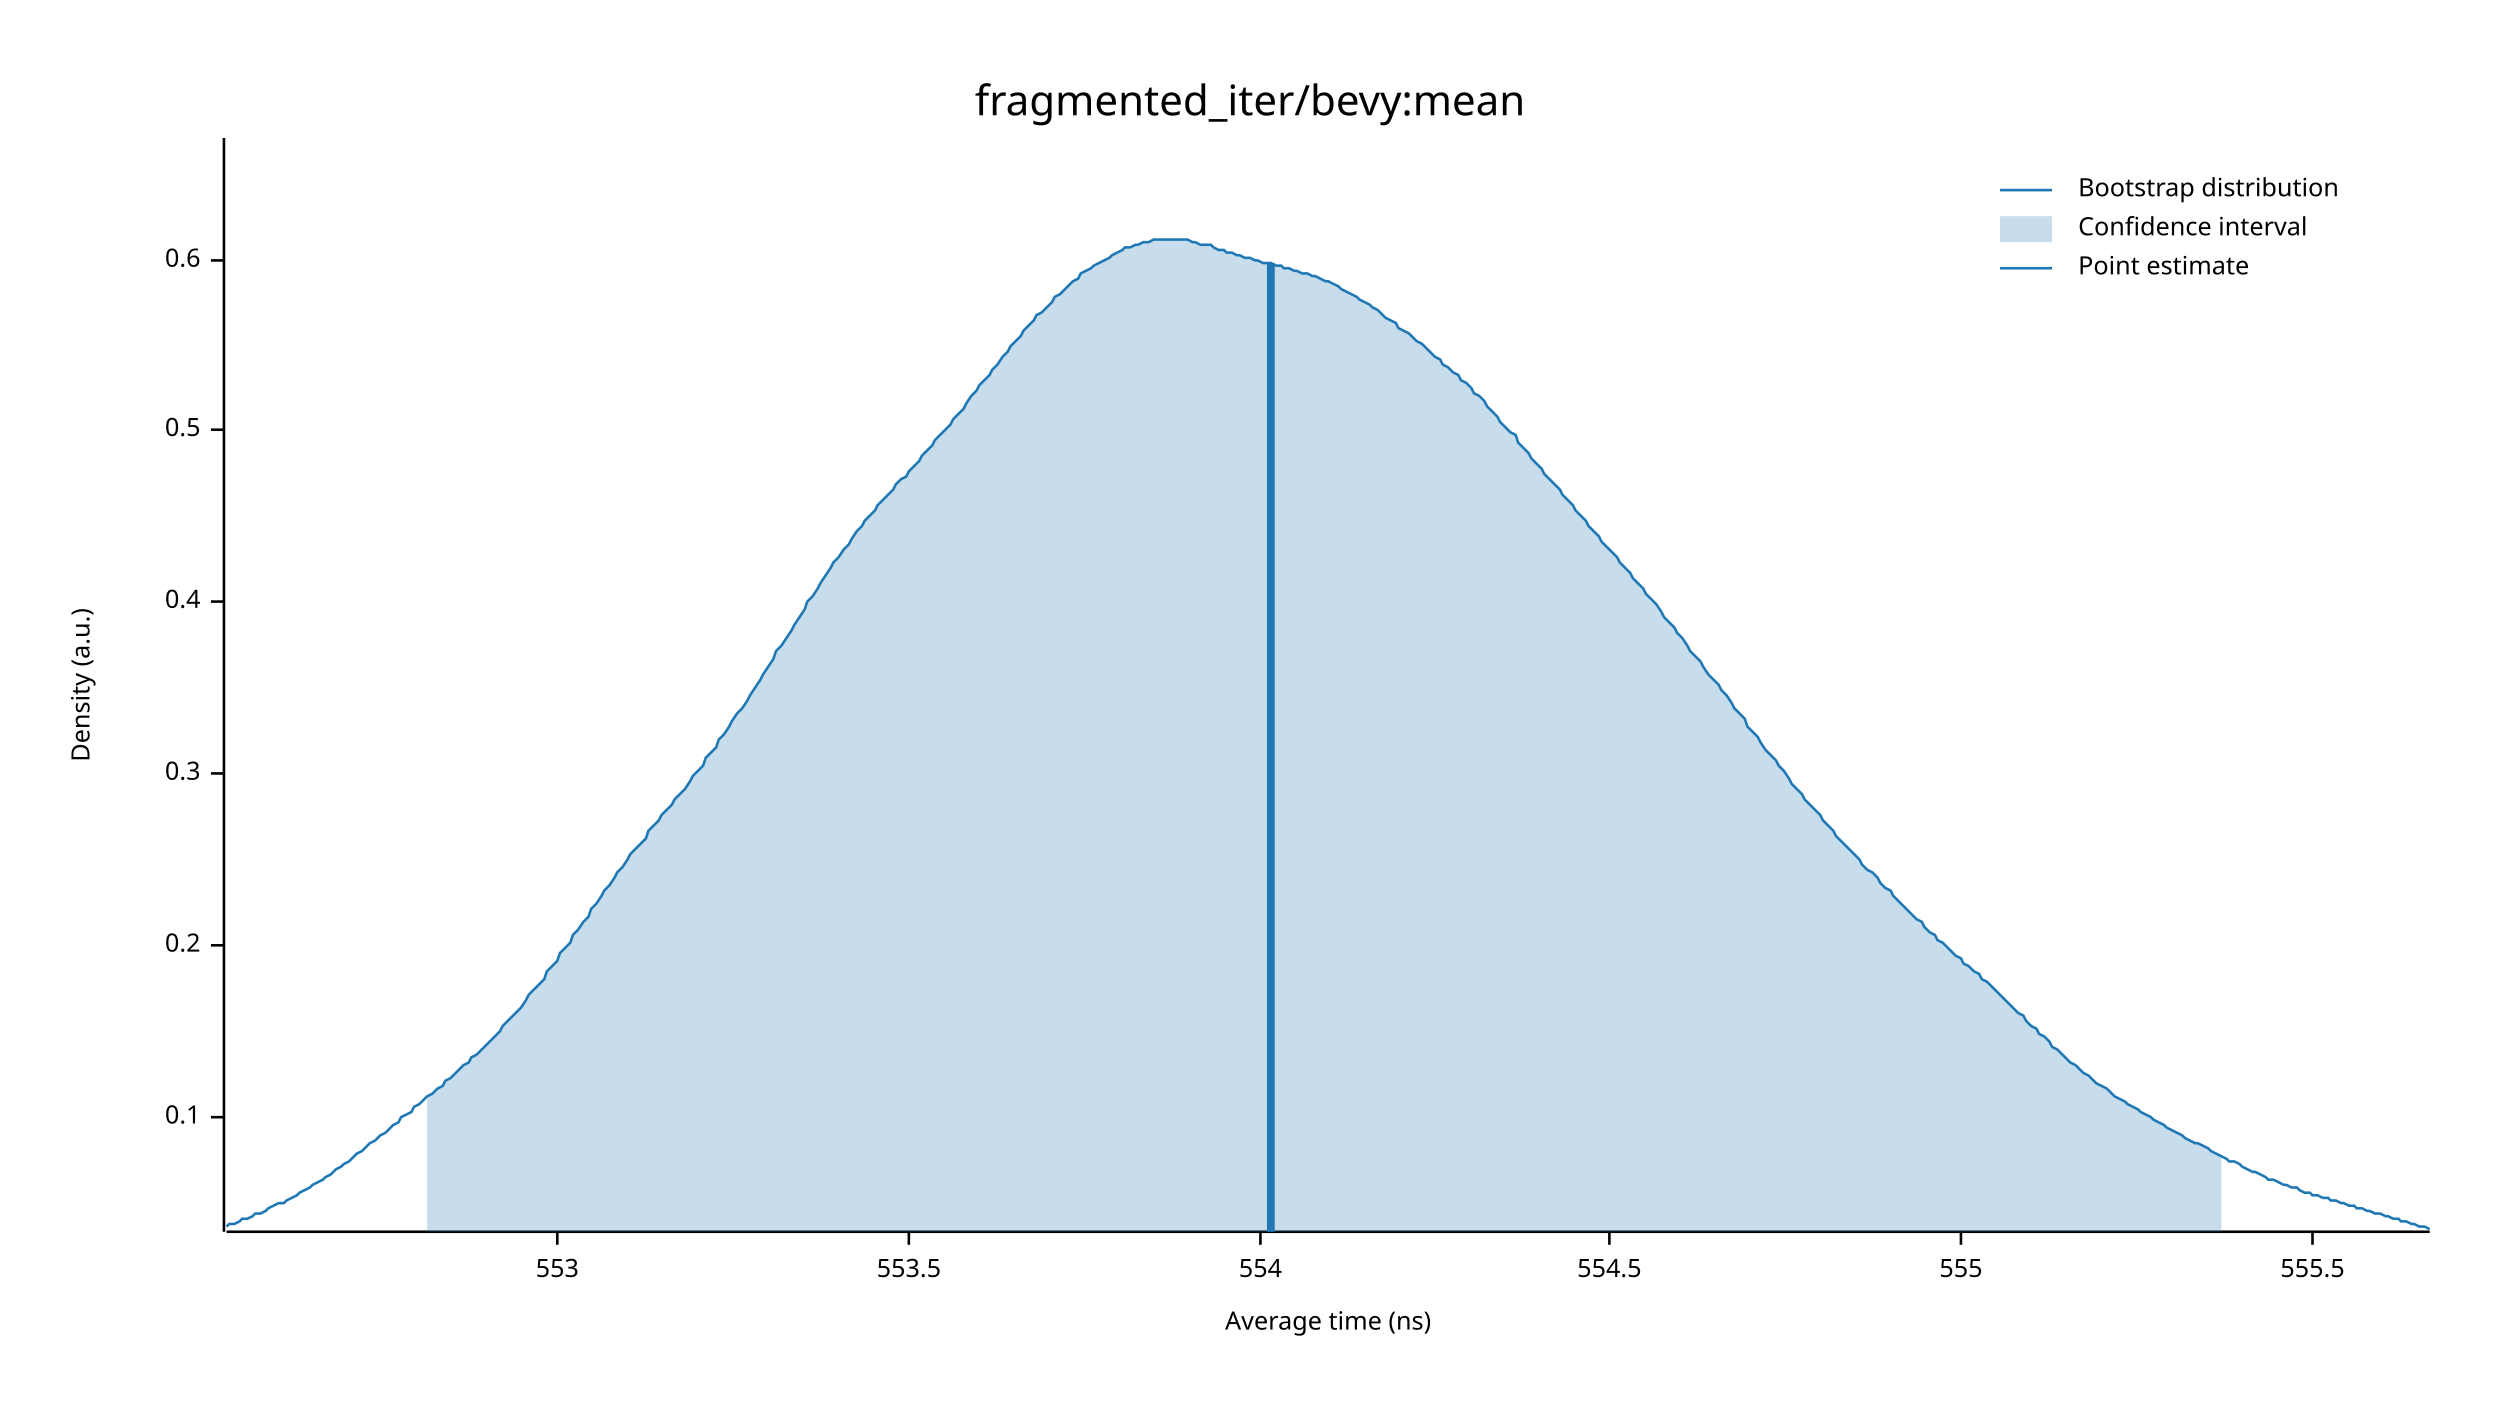
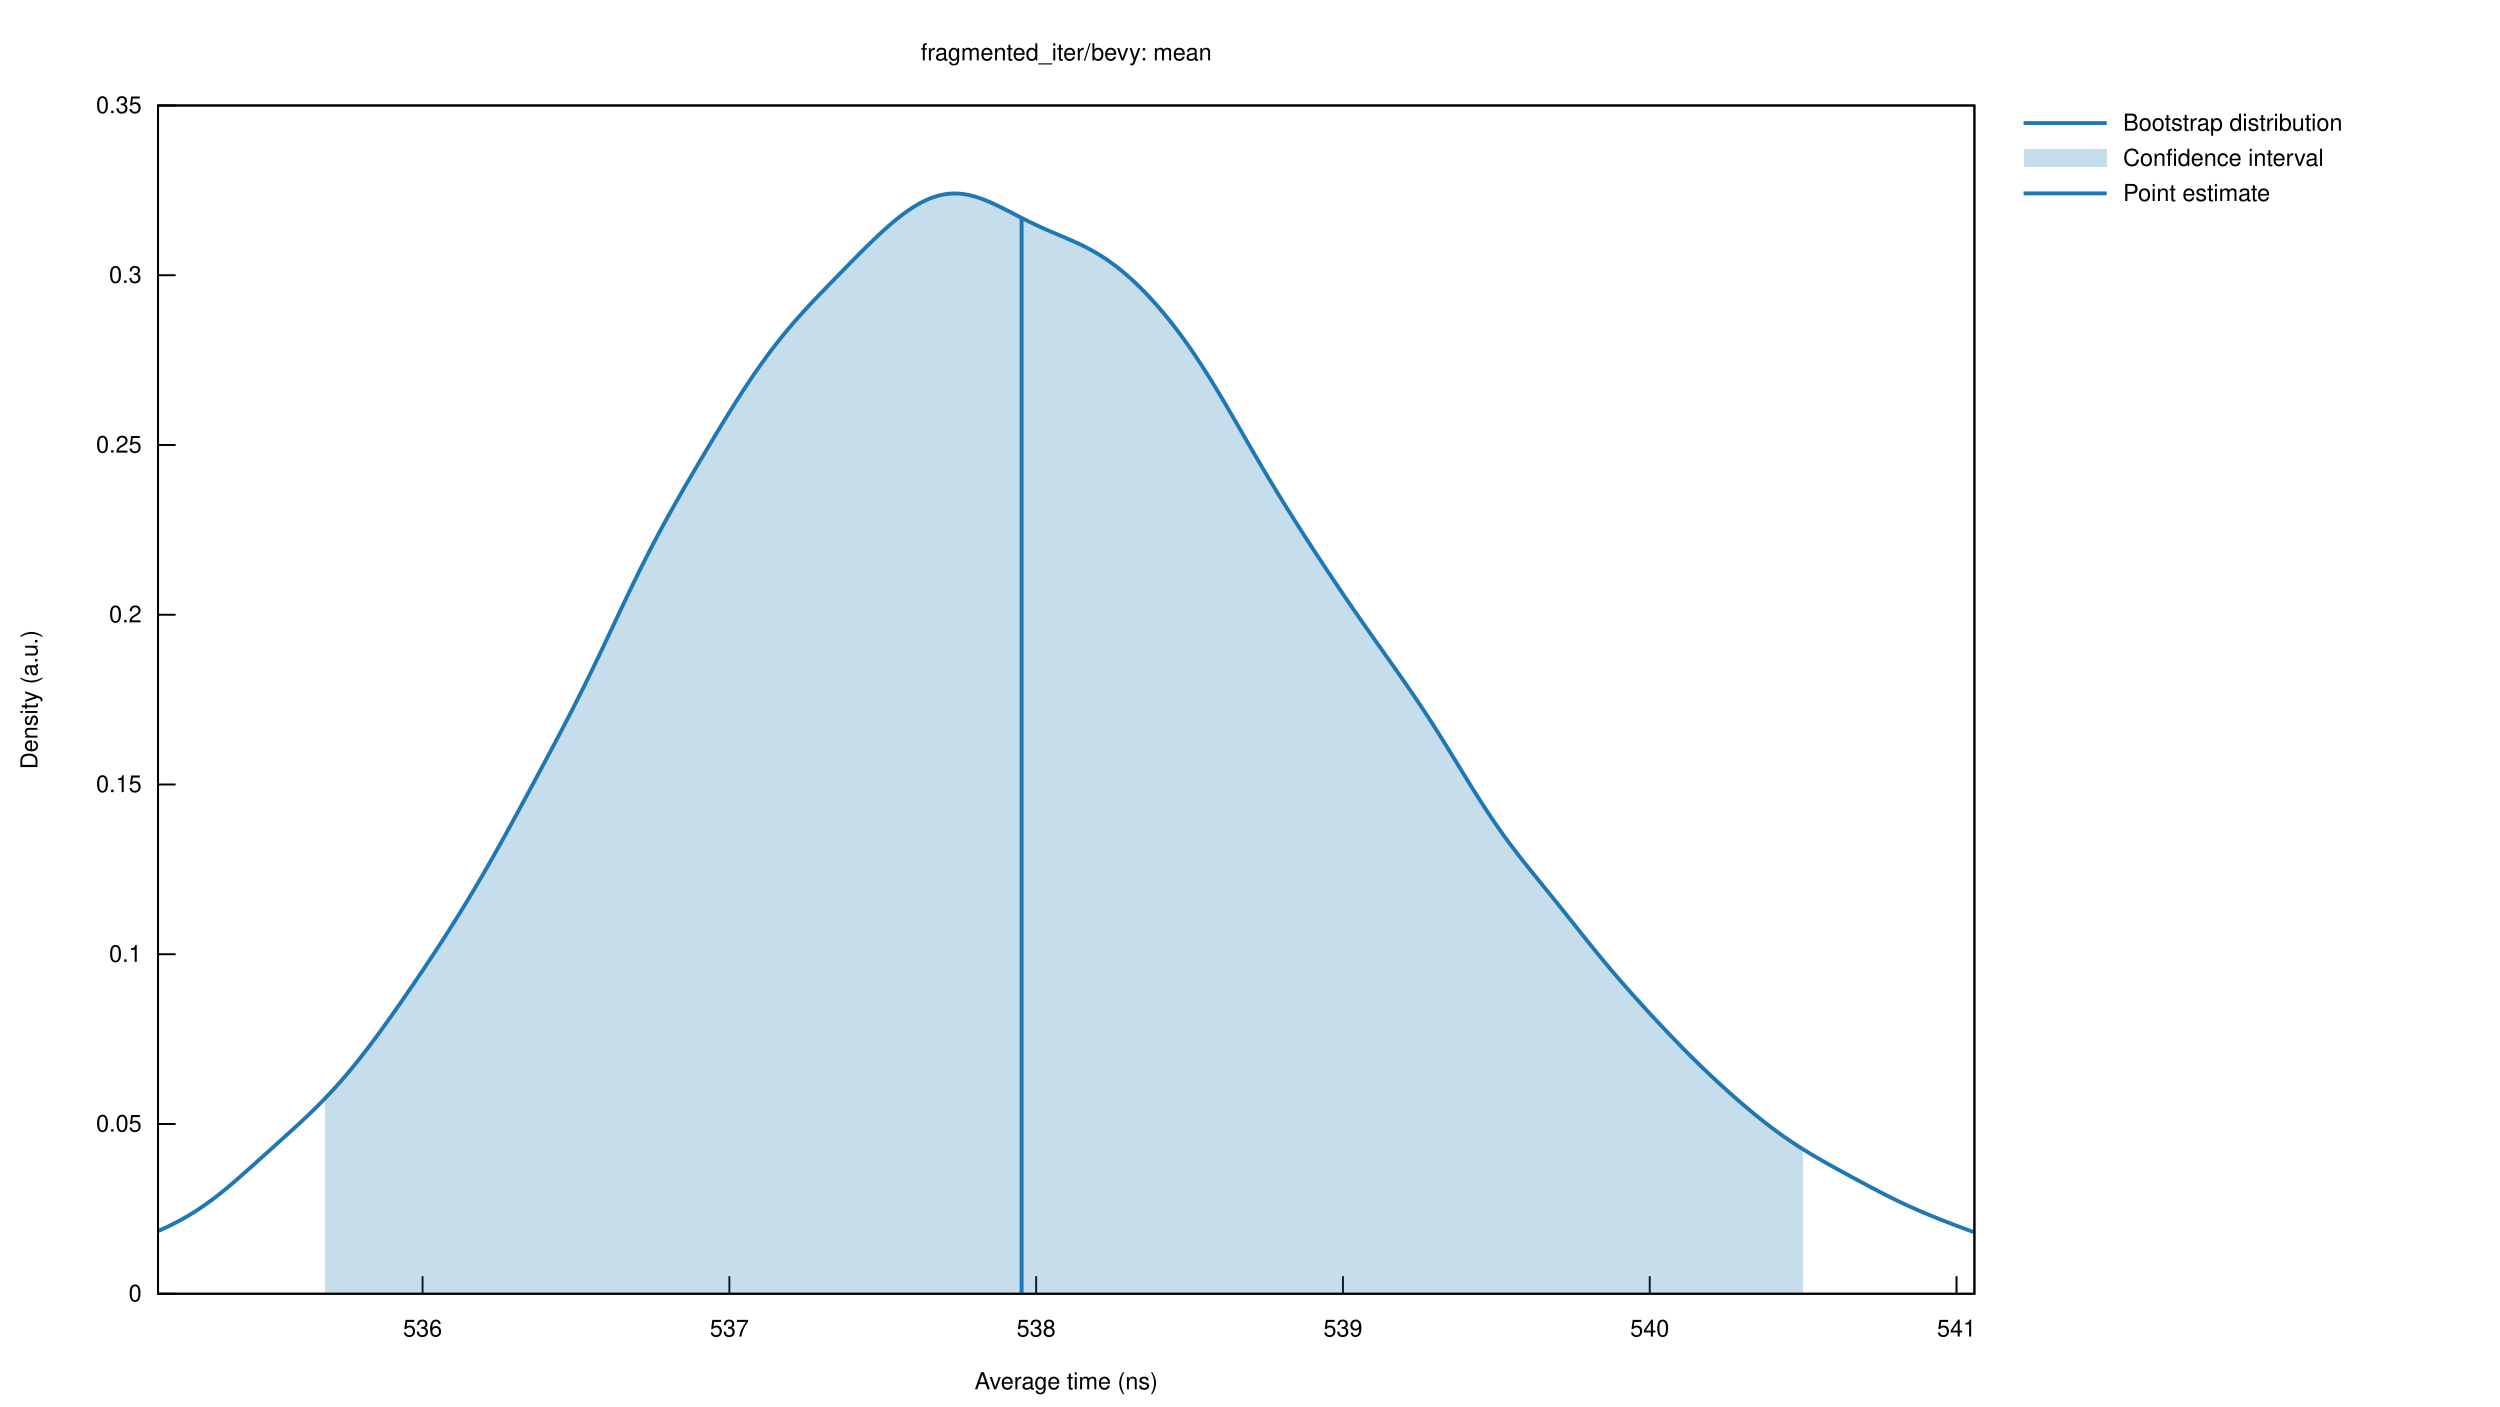
- <svg xmlns="http://www.w3.org/2000/svg" width="960" height="540" viewBox="0 0 960 540">
-   <text x="480" y="32" dy="0.76em" text-anchor="middle" font-family="sans-serif" font-size="16.129" opacity="1" fill="#000000">
- fragmented_iter/bevy:mean
- </text>
-   <text x="27" y="263" dy="0.76em" text-anchor="middle" font-family="sans-serif" font-size="9.677" opacity="1" fill="#000000" transform="rotate(270, 27, 263)">
- Density (a.u.)
- </text>
-   <text x="510" y="513" dy="-0.5ex" text-anchor="middle" font-family="sans-serif" font-size="9.677" opacity="1" fill="#000000">
- Average time (ns)
- </text>
-   <polyline fill="none" opacity="1" stroke="#000000" stroke-width="1" points="86,53 86,473 " />
-   <text x="77" y="429" dy="0.5ex" text-anchor="end" font-family="sans-serif" font-size="9.677" opacity="1" fill="#000000">
- 0.1
- </text>
-   <polyline fill="none" opacity="1" stroke="#000000" stroke-width="1" points="81,429 86,429 " />
-   <text x="77" y="363" dy="0.5ex" text-anchor="end" font-family="sans-serif" font-size="9.677" opacity="1" fill="#000000">
- 0.2
- </text>
-   <polyline fill="none" opacity="1" stroke="#000000" stroke-width="1" points="81,363 86,363 " />
-   <text x="77" y="297" dy="0.5ex" text-anchor="end" font-family="sans-serif" font-size="9.677" opacity="1" fill="#000000">
- 0.3
- </text>
-   <polyline fill="none" opacity="1" stroke="#000000" stroke-width="1" points="81,297 86,297 " />
-   <text x="77" y="231" dy="0.5ex" text-anchor="end" font-family="sans-serif" font-size="9.677" opacity="1" fill="#000000">
- 0.4
- </text>
-   <polyline fill="none" opacity="1" stroke="#000000" stroke-width="1" points="81,231 86,231 " />
-   <text x="77" y="165" dy="0.5ex" text-anchor="end" font-family="sans-serif" font-size="9.677" opacity="1" fill="#000000">
- 0.5
- </text>
-   <polyline fill="none" opacity="1" stroke="#000000" stroke-width="1" points="81,165 86,165 " />
-   <text x="77" y="100" dy="0.5ex" text-anchor="end" font-family="sans-serif" font-size="9.677" opacity="1" fill="#000000">
- 0.6
- </text>
-   <polyline fill="none" opacity="1" stroke="#000000" stroke-width="1" points="81,100 86,100 " />
-   <polyline fill="none" opacity="1" stroke="#000000" stroke-width="1" points="87,473 933,473 " />
-   <text x="214" y="483" dy="0.76em" text-anchor="middle" font-family="sans-serif" font-size="9.677" opacity="1" fill="#000000">
- 553
- </text>
-   <polyline fill="none" opacity="1" stroke="#000000" stroke-width="1" points="214,473 214,478 " />
-   <text x="349" y="483" dy="0.76em" text-anchor="middle" font-family="sans-serif" font-size="9.677" opacity="1" fill="#000000">
- 553.5
- </text>
-   <polyline fill="none" opacity="1" stroke="#000000" stroke-width="1" points="349,473 349,478 " />
-   <text x="484" y="483" dy="0.76em" text-anchor="middle" font-family="sans-serif" font-size="9.677" opacity="1" fill="#000000">
- 554
- </text>
-   <polyline fill="none" opacity="1" stroke="#000000" stroke-width="1" points="484,473 484,478 " />
-   <text x="618" y="483" dy="0.76em" text-anchor="middle" font-family="sans-serif" font-size="9.677" opacity="1" fill="#000000">
- 554.5
- </text>
-   <polyline fill="none" opacity="1" stroke="#000000" stroke-width="1" points="618,473 618,478 " />
-   <text x="753" y="483" dy="0.76em" text-anchor="middle" font-family="sans-serif" font-size="9.677" opacity="1" fill="#000000">
- 555
- </text>
-   <polyline fill="none" opacity="1" stroke="#000000" stroke-width="1" points="753,473 753,478 " />
-   <text x="888" y="483" dy="0.76em" text-anchor="middle" font-family="sans-serif" font-size="9.677" opacity="1" fill="#000000">
- 555.5
- </text>
-   <polyline fill="none" opacity="1" stroke="#000000" stroke-width="1" points="888,473 888,478 " />
-   <polyline fill="none" opacity="1" stroke="#1F78B4" stroke-width="1" points="87,471 88,470 90,470 92,469 93,468 95,468 97,467 98,466 100,466 102,465 103,464 105,463 107,462 109,462 110,461 112,460 114,459 115,458 117,457 119,456 120,455 122,454 124,453 125,452 127,451 129,449 131,448 132,447 134,446 136,444 137,443 139,442 141,440 142,439 144,438 146,436 148,435 149,434 151,432 153,431 154,429 156,428 158,427 159,425 161,424 163,422 164,421 166,420 168,418 170,417 171,415 173,414 175,412 176,411 178,409 180,408 181,406 183,405 185,403 187,401 188,400 190,398 192,396 193,394 195,392 197,390 198,389 200,387 202,384 203,382 205,380 207,378 209,376 210,373 212,371 214,369 215,366 217,364 219,362 220,359 222,357 224,354 226,352 227,349 229,347 231,344 232,342 234,340 236,337 237,335 239,333 241,330 242,328 244,326 246,324 248,322 249,319 251,317 253,315 254,313 256,311 258,309 259,307 261,305 263,303 265,300 266,298 268,296 270,294 271,291 273,289 275,287 276,284 278,282 280,279 281,277 283,274 285,272 287,269 288,267 290,264 292,261 293,259 295,256 297,253 298,250 300,248 302,245 304,242 305,240 307,237 309,234 310,231 312,229 314,226 315,224 317,221 319,218 320,216 322,214 324,211 326,209 327,207 329,204 331,202 332,200 334,198 336,196 337,194 339,192 341,190 343,188 344,186 346,184 348,183 349,181 351,179 353,177 354,175 356,173 358,171 359,169 361,167 363,165 365,163 366,161 368,159 370,157 371,155 373,152 375,150 376,148 378,146 380,144 381,142 383,140 385,137 387,135 388,133 390,131 392,129 393,127 395,125 397,123 398,121 400,120 402,118 404,116 405,114 407,113 409,111 410,110 412,108 414,107 415,105 417,104 419,103 420,102 422,101 424,100 426,99 427,98 429,97 431,96 432,95 434,95 436,94 437,94 439,93 441,93 443,92 444,92 446,92 448,92 449,92 451,92 453,92 454,92 456,92 458,93 459,93 461,94 463,94 465,94 466,95 468,96 470,96 471,97 473,97 475,98 476,98 478,99 480,99 482,100 483,100 485,101 487,101 488,101 490,102 492,102 493,103 495,103 497,104 498,104 500,105 502,105 504,106 505,106 507,107 509,108 510,108 512,109 514,110 515,111 517,112 519,113 521,114 522,115 524,116 526,117 527,118 529,119 531,121 532,122 534,123 536,124 537,126 539,127 541,128 543,130 544,131 546,132 548,134 549,135 551,137 553,138 554,140 556,141 558,143 560,144 561,146 563,147 565,149 566,151 568,152 570,154 571,156 573,158 575,160 576,162 578,164 580,166 582,167 583,170 585,172 587,174 588,176 590,178 592,180 593,182 595,184 597,186 599,188 600,190 602,192 604,194 605,196 607,198 609,200 610,202 612,204 614,206 615,208 617,210 619,212 621,214 622,216 624,218 626,220 627,222 629,224 631,226 632,228 634,230 636,232 638,235 639,237 641,239 643,241 644,243 646,245 648,248 649,250 651,252 653,254 654,256 656,259 658,261 660,263 661,265 663,267 665,270 666,272 668,274 670,276 671,279 673,281 675,283 676,285 678,288 680,290 682,292 683,294 685,296 687,299 688,301 690,303 692,305 693,307 695,309 697,311 699,313 700,315 702,317 704,319 705,321 707,323 709,325 710,326 712,328 714,330 715,332 717,334 719,335 721,337 722,339 724,341 726,342 727,344 729,346 731,348 732,349 734,351 736,353 738,354 739,356 741,358 743,359 744,361 746,362 748,364 749,365 751,367 753,368 754,370 756,371 758,373 760,374 761,376 763,377 765,379 766,380 768,382 770,384 771,385 773,387 775,389 777,390 778,392 780,394 782,395 783,397 785,398 787,400 788,402 790,403 792,405 793,406 795,408 797,409 799,411 800,412 802,413 804,415 805,416 807,417 809,418 810,419 812,421 814,422 816,423 817,424 819,425 821,426 822,427 824,428 826,429 827,430 829,431 831,432 832,433 834,434 836,435 838,436 839,437 841,438 843,439 844,439 846,440 848,441 849,442 851,443 853,444 855,445 856,446 858,446 860,447 861,448 863,449 865,450 866,450 868,451 870,452 871,453 873,453 875,454 877,455 878,455 880,456 882,456 883,457 885,458 887,458 888,459 890,459 892,460 894,460 895,461 897,461 899,462 900,462 902,463 904,463 905,464 907,464 909,465 910,465 912,466 914,466 916,467 917,467 919,468 921,468 922,469 924,469 926,470 927,470 929,471 931,471 933,472 " />
-   <polygon opacity="0.25" fill="#1F78B4" points="164,421 166,420 168,418 170,417 171,415 173,414 175,412 176,411 178,409 180,408 181,406 183,405 185,403 187,401 188,400 190,398 192,396 193,394 195,392 197,390 198,389 200,387 202,384 203,382 205,380 207,378 209,376 210,373 212,371 214,369 215,366 217,364 219,362 220,359 222,357 224,354 226,352 227,349 229,347 231,344 232,342 234,340 236,337 237,335 239,333 241,330 242,328 244,326 246,324 248,322 249,319 251,317 253,315 254,313 256,311 258,309 259,307 261,305 263,303 265,300 266,298 268,296 270,294 271,291 273,289 275,287 276,284 278,282 280,279 281,277 283,274 285,272 287,269 288,267 290,264 292,261 293,259 295,256 297,253 298,250 300,248 302,245 304,242 305,240 307,237 309,234 310,231 312,229 314,226 315,224 317,221 319,218 320,216 322,214 324,211 326,209 327,207 329,204 331,202 332,200 334,198 336,196 337,194 339,192 341,190 343,188 344,186 346,184 348,183 349,181 351,179 353,177 354,175 356,173 358,171 359,169 361,167 363,165 365,163 366,161 368,159 370,157 371,155 373,152 375,150 376,148 378,146 380,144 381,142 383,140 385,137 387,135 388,133 390,131 392,129 393,127 395,125 397,123 398,121 400,120 402,118 404,116 405,114 407,113 409,111 410,110 412,108 414,107 415,105 417,104 419,103 420,102 422,101 424,100 426,99 427,98 429,97 431,96 432,95 434,95 436,94 437,94 439,93 441,93 443,92 444,92 446,92 448,92 449,92 451,92 453,92 454,92 456,92 458,93 459,93 461,94 463,94 465,94 466,95 468,96 470,96 471,97 473,97 475,98 476,98 478,99 480,99 482,100 483,100 485,101 487,101 488,101 490,102 492,102 493,103 495,103 497,104 498,104 500,105 502,105 504,106 505,106 507,107 509,108 510,108 512,109 514,110 515,111 517,112 519,113 521,114 522,115 524,116 526,117 527,118 529,119 531,121 532,122 534,123 536,124 537,126 539,127 541,128 543,130 544,131 546,132 548,134 549,135 551,137 553,138 554,140 556,141 558,143 560,144 561,146 563,147 565,149 566,151 568,152 570,154 571,156 573,158 575,160 576,162 578,164 580,166 582,167 583,170 585,172 587,174 588,176 590,178 592,180 593,182 595,184 597,186 599,188 600,190 602,192 604,194 605,196 607,198 609,200 610,202 612,204 614,206 615,208 617,210 619,212 621,214 622,216 624,218 626,220 627,222 629,224 631,226 632,228 634,230 636,232 638,235 639,237 641,239 643,241 644,243 646,245 648,248 649,250 651,252 653,254 654,256 656,259 658,261 660,263 661,265 663,267 665,270 666,272 668,274 670,276 671,279 673,281 675,283 676,285 678,288 680,290 682,292 683,294 685,296 687,299 688,301 690,303 692,305 693,307 695,309 697,311 699,313 700,315 702,317 704,319 705,321 707,323 709,325 710,326 712,328 714,330 715,332 717,334 719,335 721,337 722,339 724,341 726,342 727,344 729,346 731,348 732,349 734,351 736,353 738,354 739,356 741,358 743,359 744,361 746,362 748,364 749,365 751,367 753,368 754,370 756,371 758,373 760,374 761,376 763,377 765,379 766,380 768,382 770,384 771,385 773,387 775,389 777,390 778,392 780,394 782,395 783,397 785,398 787,400 788,402 790,403 792,405 793,406 795,408 797,409 799,411 800,412 802,413 804,415 805,416 807,417 809,418 810,419 812,421 814,422 816,423 817,424 819,425 821,426 822,427 824,428 826,429 827,430 829,431 831,432 832,433 834,434 836,435 838,436 839,437 841,438 843,439 844,439 846,440 848,441 849,442 851,443 853,444 853,473 164,473 " />
-   <polyline fill="none" opacity="1" stroke="#1F78B4" stroke-width="3" points="488,473 488,101 " />
-   <text x="798" y="68" dy="0.76em" text-anchor="start" font-family="sans-serif" font-size="9.677" opacity="1" fill="#000000">
- Bootstrap distribution
- </text>
-   <text x="798" y="83" dy="0.76em" text-anchor="start" font-family="sans-serif" font-size="9.677" opacity="1" fill="#000000">
- Confidence interval
- </text>
-   <text x="798" y="98" dy="0.76em" text-anchor="start" font-family="sans-serif" font-size="9.677" opacity="1" fill="#000000">
- Point estimate
- </text>
-   <polyline fill="none" opacity="1" stroke="#1F78B4" stroke-width="1" points="768,73 788,73 " />
-   <rect x="768" y="83" width="20" height="10" opacity="0.25" fill="#1F78B4" stroke="none" />
-   <polyline fill="none" opacity="1" stroke="#1F78B4" stroke-width="1" points="768,103 788,103 " />
+ <svg xmlns="http://www.w3.org/2000/svg" xmlns:xlink="http://www.w3.org/1999/xlink" viewBox="0 0 1280 720">
+   <g id="gnuplot_canvas">
+     <rect x="0" y="0" width="1280" height="720" fill="none" />
+     <defs>
+       <circle id="gpDot" r="0.5" stroke-width="0.5" stroke="currentColor" />
+       <path id="gpPt0" stroke-width="0.222" stroke="currentColor" d="M-1,0 h2 M0,-1 v2" />
+       <path id="gpPt1" stroke-width="0.222" stroke="currentColor" d="M-1,-1 L1,1 M1,-1 L-1,1" />
+       <path id="gpPt2" stroke-width="0.222" stroke="currentColor" d="M-1,0 L1,0 M0,-1 L0,1 M-1,-1 L1,1 M-1,1 L1,-1" />
+       <rect id="gpPt3" stroke-width="0.222" stroke="currentColor" x="-1" y="-1" width="2" height="2" />
+       <rect id="gpPt4" stroke-width="0.222" stroke="currentColor" fill="currentColor" x="-1" y="-1" width="2" height="2" />
+       <circle id="gpPt5" stroke-width="0.222" stroke="currentColor" cx="0" cy="0" r="1" />
+       <use xlink:href="#gpPt5" id="gpPt6" fill="currentColor" stroke="none" />
+       <path id="gpPt7" stroke-width="0.222" stroke="currentColor" d="M0,-1.33 L-1.33,0.67 L1.33,0.67 z" />
+       <use xlink:href="#gpPt7" id="gpPt8" fill="currentColor" stroke="none" />
+       <use xlink:href="#gpPt7" id="gpPt9" stroke="currentColor" transform="rotate(180)" />
+       <use xlink:href="#gpPt9" id="gpPt10" fill="currentColor" stroke="none" />
+       <use xlink:href="#gpPt3" id="gpPt11" stroke="currentColor" transform="rotate(45)" />
+       <use xlink:href="#gpPt11" id="gpPt12" fill="currentColor" stroke="none" />
+       <path id="gpPt13" stroke-width="0.222" stroke="currentColor" d="M0,1.330 L1.265,0.411 L0.782,-1.067 L-0.782,-1.076 L-1.265,0.411 z" />
+       <use xlink:href="#gpPt13" id="gpPt14" fill="currentColor" stroke="none" />
+       <filter id="textbox" filterUnits="objectBoundingBox" x="0" y="0" height="1" width="1">
+         <feFlood flood-color="white" flood-opacity="1" result="bgnd" />
+         <feComposite in="SourceGraphic" in2="bgnd" operator="atop" />
+       </filter>
+       <filter id="greybox" filterUnits="objectBoundingBox" x="0" y="0" height="1" width="1">
+         <feFlood flood-color="lightgrey" flood-opacity="1" result="grey" />
+         <feComposite in="SourceGraphic" in2="grey" operator="atop" />
+       </filter>
+     </defs>
+     <g fill="none" color="white" stroke="currentColor" stroke-width="1.00" stroke-linecap="butt" stroke-linejoin="miter">
+ </g>
+     <g fill="none" color="black" stroke="currentColor" stroke-width="1.00" stroke-linecap="butt" stroke-linejoin="miter">
+       <path stroke="black" d="M80.92,662.40 L89.92,662.40  " />
+       <g transform="translate(72.53,666.30)" stroke="none" fill="black" font-family="Helvetica" font-size="12.00" text-anchor="end">
+         <text>
+           <tspan font-family="Helvetica"> 0</tspan>
+         </text>
+       </g>
+     </g>
+     <g fill="none" color="black" stroke="currentColor" stroke-width="1.00" stroke-linecap="butt" stroke-linejoin="miter">
+       <path stroke="black" d="M80.92,575.49 L89.92,575.49  " />
+       <g transform="translate(72.53,579.39)" stroke="none" fill="black" font-family="Helvetica" font-size="12.00" text-anchor="end">
+         <text>
+           <tspan font-family="Helvetica"> 0.05</tspan>
+         </text>
+       </g>
+     </g>
+     <g fill="none" color="black" stroke="currentColor" stroke-width="1.00" stroke-linecap="butt" stroke-linejoin="miter">
+       <path stroke="black" d="M80.92,488.57 L89.92,488.57  " />
+       <g transform="translate(72.53,492.47)" stroke="none" fill="black" font-family="Helvetica" font-size="12.00" text-anchor="end">
+         <text>
+           <tspan font-family="Helvetica"> 0.1</tspan>
+         </text>
+       </g>
+     </g>
+     <g fill="none" color="black" stroke="currentColor" stroke-width="1.00" stroke-linecap="butt" stroke-linejoin="miter">
+       <path stroke="black" d="M80.92,401.66 L89.92,401.66  " />
+       <g transform="translate(72.53,405.56)" stroke="none" fill="black" font-family="Helvetica" font-size="12.00" text-anchor="end">
+         <text>
+           <tspan font-family="Helvetica"> 0.15</tspan>
+         </text>
+       </g>
+     </g>
+     <g fill="none" color="black" stroke="currentColor" stroke-width="1.00" stroke-linecap="butt" stroke-linejoin="miter">
+       <path stroke="black" d="M80.92,314.75 L89.92,314.75  " />
+       <g transform="translate(72.53,318.65)" stroke="none" fill="black" font-family="Helvetica" font-size="12.00" text-anchor="end">
+         <text>
+           <tspan font-family="Helvetica"> 0.2</tspan>
+         </text>
+       </g>
+     </g>
+     <g fill="none" color="black" stroke="currentColor" stroke-width="1.00" stroke-linecap="butt" stroke-linejoin="miter">
+       <path stroke="black" d="M80.92,227.84 L89.92,227.84  " />
+       <g transform="translate(72.53,231.74)" stroke="none" fill="black" font-family="Helvetica" font-size="12.00" text-anchor="end">
+         <text>
+           <tspan font-family="Helvetica"> 0.25</tspan>
+         </text>
+       </g>
+     </g>
+     <g fill="none" color="black" stroke="currentColor" stroke-width="1.00" stroke-linecap="butt" stroke-linejoin="miter">
+       <path stroke="black" d="M80.92,140.92 L89.92,140.92  " />
+       <g transform="translate(72.53,144.82)" stroke="none" fill="black" font-family="Helvetica" font-size="12.00" text-anchor="end">
+         <text>
+           <tspan font-family="Helvetica"> 0.3</tspan>
+         </text>
+       </g>
+     </g>
+     <g fill="none" color="black" stroke="currentColor" stroke-width="1.00" stroke-linecap="butt" stroke-linejoin="miter">
+       <path stroke="black" d="M80.92,54.01 L89.92,54.01  " />
+       <g transform="translate(72.53,57.91)" stroke="none" fill="black" font-family="Helvetica" font-size="12.00" text-anchor="end">
+         <text>
+           <tspan font-family="Helvetica"> 0.35</tspan>
+         </text>
+       </g>
+     </g>
+     <g fill="none" color="black" stroke="currentColor" stroke-width="1.00" stroke-linecap="butt" stroke-linejoin="miter">
+       <path stroke="black" d="M216.36,662.40 L216.36,653.40  " />
+       <g transform="translate(216.36,684.30)" stroke="none" fill="black" font-family="Helvetica" font-size="12.00" text-anchor="middle">
+         <text>
+           <tspan font-family="Helvetica"> 536</tspan>
+         </text>
+       </g>
+     </g>
+     <g fill="none" color="black" stroke="currentColor" stroke-width="1.00" stroke-linecap="butt" stroke-linejoin="miter">
+       <path stroke="black" d="M373.44,662.40 L373.44,653.40  " />
+       <g transform="translate(373.44,684.30)" stroke="none" fill="black" font-family="Helvetica" font-size="12.00" text-anchor="middle">
+         <text>
+           <tspan font-family="Helvetica"> 537</tspan>
+         </text>
+       </g>
+     </g>
+     <g fill="none" color="black" stroke="currentColor" stroke-width="1.00" stroke-linecap="butt" stroke-linejoin="miter">
+       <path stroke="black" d="M530.51,662.40 L530.51,653.40  " />
+       <g transform="translate(530.51,684.30)" stroke="none" fill="black" font-family="Helvetica" font-size="12.00" text-anchor="middle">
+         <text>
+           <tspan font-family="Helvetica"> 538</tspan>
+         </text>
+       </g>
+     </g>
+     <g fill="none" color="black" stroke="currentColor" stroke-width="1.00" stroke-linecap="butt" stroke-linejoin="miter">
+       <path stroke="black" d="M687.59,662.40 L687.59,653.40  " />
+       <g transform="translate(687.59,684.30)" stroke="none" fill="black" font-family="Helvetica" font-size="12.00" text-anchor="middle">
+         <text>
+           <tspan font-family="Helvetica"> 539</tspan>
+         </text>
+       </g>
+     </g>
+     <g fill="none" color="black" stroke="currentColor" stroke-width="1.00" stroke-linecap="butt" stroke-linejoin="miter">
+       <path stroke="black" d="M844.66,662.40 L844.66,653.40  " />
+       <g transform="translate(844.66,684.30)" stroke="none" fill="black" font-family="Helvetica" font-size="12.00" text-anchor="middle">
+         <text>
+           <tspan font-family="Helvetica"> 540</tspan>
+         </text>
+       </g>
+     </g>
+     <g fill="none" color="black" stroke="currentColor" stroke-width="1.00" stroke-linecap="butt" stroke-linejoin="miter">
+       <path stroke="black" d="M1001.74,662.40 L1001.74,653.40  " />
+       <g transform="translate(1001.74,684.30)" stroke="none" fill="black" font-family="Helvetica" font-size="12.00" text-anchor="middle">
+         <text>
+           <tspan font-family="Helvetica"> 541</tspan>
+         </text>
+       </g>
+     </g>
+     <g fill="none" color="black" stroke="currentColor" stroke-width="1.00" stroke-linecap="butt" stroke-linejoin="miter">
+ </g>
+     <g fill="none" color="black" stroke="currentColor" stroke-width="1.00" stroke-linecap="butt" stroke-linejoin="miter">
+       <path stroke="black" d="M80.92,54.01 L80.92,662.40 L1010.90,662.40 L1010.90,54.01 L80.92,54.01 Z  " />
+     </g>
+     <g fill="none" color="black" stroke="currentColor" stroke-width="1.00" stroke-linecap="butt" stroke-linejoin="miter">
+       <g transform="translate(19.18,358.21) rotate(270)" stroke="none" fill="black" font-family="Helvetica" font-size="12.00" text-anchor="middle">
+         <text>
+           <tspan font-family="Helvetica">Density (a.u.)</tspan>
+         </text>
+       </g>
+     </g>
+     <g fill="none" color="black" stroke="currentColor" stroke-width="1.00" stroke-linecap="butt" stroke-linejoin="miter">
+       <g transform="translate(545.91,711.30)" stroke="none" fill="black" font-family="Helvetica" font-size="12.00" text-anchor="middle">
+         <text>
+           <tspan font-family="Helvetica">Average time (ns)</tspan>
+         </text>
+       </g>
+     </g>
+     <g fill="none" color="black" stroke="currentColor" stroke-width="1.00" stroke-linecap="butt" stroke-linejoin="miter">
+ </g>
+     <g id="gnuplot_plot_1">
+       <g fill="none" color="white" stroke="currentColor" stroke-width="2.00" stroke-linecap="butt" stroke-linejoin="miter">
+ </g>
+       <g fill="none" color="black" stroke="currentColor" stroke-width="2.00" stroke-linecap="butt" stroke-linejoin="miter">
+         <g transform="translate(1087.02,66.91)" stroke="none" fill="black" font-family="Helvetica" font-size="12.00" text-anchor="start">
+           <text>
+             <tspan font-family="Helvetica">Bootstrap distribution</tspan>
+           </text>
+         </g>
+       </g>
+       <g fill="none" color="black" stroke="currentColor" stroke-width="2.00" stroke-linecap="butt" stroke-linejoin="miter">
+         <path stroke="rgb( 31, 120, 180)" d="M1036.07,63.01 L1078.63,63.01 M80.92,630.31 L82.78,629.48 L84.65,628.62 L86.51,627.74 L88.37,626.82 L90.24,625.86   L92.10,624.87 L93.97,623.84 L95.83,622.77 L97.69,621.66 L99.56,620.50 L101.42,619.30 L103.28,618.05 L105.15,616.76   L107.01,615.42 L108.88,614.05 L110.74,612.63 L112.60,611.17 L114.47,609.67 L116.33,608.14 L118.19,606.58 L120.06,604.99   L121.92,603.37 L123.78,601.74 L125.65,600.09 L127.51,598.44 L129.38,596.77 L131.24,595.09 L133.10,593.42 L134.97,591.74   L136.83,590.06 L138.69,588.38 L140.56,586.71 L142.42,585.03 L144.29,583.36 L146.15,581.68 L148.01,580.00 L149.88,578.31   L151.74,576.61 L153.60,574.89 L155.47,573.15 L157.33,571.39 L159.19,569.61 L161.06,567.80 L162.92,565.95 L164.79,564.07   L166.65,562.14 L168.51,560.18 L170.38,558.18 L172.24,556.13 L174.10,554.04 L175.97,551.90 L177.83,549.71 L179.70,547.48   L181.56,545.21 L183.42,542.89 L185.29,540.53 L187.15,538.13 L189.01,535.70 L190.88,533.22 L192.74,530.72 L194.60,528.18   L196.47,525.61 L198.33,523.02 L200.20,520.40 L202.06,517.76 L203.92,515.10 L205.79,512.42 L207.65,509.73 L209.51,507.02   L211.38,504.29 L213.24,501.55 L215.11,498.79 L216.97,496.02 L218.83,493.23 L220.70,490.42 L222.56,487.60 L224.42,484.75   L226.29,481.89 L228.15,479.00 L230.01,476.08 L231.88,473.14 L233.74,470.18 L235.61,467.18 L237.47,464.15 L239.33,461.09   L241.20,458.00 L243.06,454.88 L244.92,451.73 L246.79,448.54 L248.65,445.32 L250.52,442.08 L252.38,438.80 L254.24,435.49   L256.11,432.16 L257.97,428.81 L259.83,425.43 L261.70,422.04 L263.56,418.62 L265.43,415.20 L267.29,411.76 L269.15,408.32   L271.02,404.86 L272.88,401.40 L274.74,397.93 L276.61,394.46 L278.47,390.98 L280.33,387.49 L282.20,383.99 L284.06,380.48   L285.93,376.95 L287.79,373.41 L289.65,369.84 L291.52,366.24 L293.38,362.61 L295.24,358.95 L297.11,355.26 L298.97,351.53   L300.84,347.76 L302.70,343.95 L304.56,340.10 L306.43,336.23 L308.29,332.33 L310.15,328.40 L312.02,324.46 L313.88,320.51   L315.74,316.55 L317.61,312.61 L319.47,308.68 L321.34,304.77 L323.20,300.89 L325.06,297.05 L326.93,293.25 L328.79,289.50   L330.65,285.81 L332.52,282.16 L334.38,278.57 L336.25,275.04 L338.11,271.55 L339.97,268.12 L341.84,264.73 L343.70,261.39   L345.56,258.08 L347.43,254.81 L349.29,251.56 L351.15,248.34 L353.02,245.14 L354.88,241.95 L356.75,238.79 L358.61,235.63   L360.47,232.49 L362.34,229.36 L364.20,226.24 L366.06,223.14 L367.93,220.06 L369.79,216.99 L371.66,213.95 L373.52,210.94   L375.38,207.96 L377.25,205.01 L379.11,202.10 L380.97,199.23 L382.84,196.41 L384.70,193.63 L386.56,190.90 L388.43,188.22   L390.29,185.59 L392.16,183.02 L394.02,180.50 L395.88,178.04 L397.75,175.63 L399.61,173.28 L401.47,170.98 L403.34,168.73   L405.20,166.53 L407.07,164.38 L408.93,162.27 L410.79,160.20 L412.66,158.16 L414.52,156.15 L416.38,154.17 L418.25,152.21   L420.11,150.26 L421.97,148.33 L423.84,146.40 L425.70,144.49 L427.57,142.58 L429.43,140.67 L431.29,138.76 L433.16,136.86   L435.02,134.96 L436.88,133.07 L438.75,131.19 L440.61,129.32 L442.48,127.46 L444.34,125.62 L446.20,123.80 L448.07,122.01   L449.93,120.25 L451.79,118.53 L453.66,116.85 L455.52,115.21 L457.38,113.63 L459.25,112.10 L461.11,110.63 L462.98,109.22   L464.84,107.89 L466.70,106.63 L468.57,105.46 L470.43,104.37 L472.29,103.37 L474.16,102.47 L476.02,101.66 L477.89,100.96   L479.75,100.37 L481.61,99.88 L483.48,99.51 L485.34,99.25 L487.20,99.10 L489.07,99.06 L490.93,99.13 L492.79,99.31   L494.66,99.58 L496.52,99.96 L498.39,100.42 L500.25,100.97 L502.11,101.60 L503.98,102.29 L505.84,103.05 L507.70,103.86   L509.57,104.72 L511.43,105.62 L513.30,106.54 L515.16,107.49 L517.02,108.44 L518.89,109.41 L520.75,110.37 L522.61,111.33   L524.48,112.27 L526.34,113.20 L528.20,114.11 L530.07,115.00 L531.93,115.87 L533.80,116.72 L535.66,117.55 L537.52,118.36   L539.39,119.16 L541.25,119.95 L543.11,120.74 L544.98,121.53 L546.84,122.32 L548.71,123.14 L550.57,123.97 L552.43,124.83   L554.30,125.73 L556.16,126.67 L558.02,127.65 L559.89,128.68 L561.75,129.76 L563.62,130.91 L565.48,132.11 L567.34,133.37   L569.21,134.70 L571.07,136.08 L572.93,137.54 L574.80,139.05 L576.66,140.63 L578.52,142.27 L580.39,143.97 L582.25,145.74   L584.12,147.56 L585.98,149.45 L587.84,151.40 L589.71,153.40 L591.57,155.47 L593.43,157.59 L595.30,159.78 L597.16,162.03   L599.03,164.34 L600.89,166.71 L602.75,169.14 L604.62,171.63 L606.48,174.19 L608.34,176.81 L610.21,179.50 L612.07,182.24   L613.93,185.05 L615.80,187.92 L617.66,190.84 L619.53,193.81 L621.39,196.84 L623.25,199.91 L625.12,203.02 L626.98,206.16   L628.84,209.34 L630.71,212.53 L632.57,215.75 L634.44,218.97 L636.30,222.20 L638.16,225.43 L640.03,228.65 L641.89,231.86   L643.75,235.05 L645.62,238.22 L647.48,241.37 L649.34,244.50 L651.21,247.60 L653.07,250.68 L654.94,253.73 L656.80,256.75   L658.66,259.75 L660.53,262.73 L662.39,265.69 L664.25,268.62 L666.12,271.54 L667.98,274.44 L669.85,277.33 L671.71,280.20   L673.57,283.05 L675.44,285.89 L677.30,288.72 L679.16,291.54 L681.03,294.34 L682.89,297.13 L684.75,299.90 L686.62,302.66   L688.48,305.41 L690.35,308.14 L692.21,310.86 L694.07,313.56 L695.94,316.25 L697.80,318.93 L699.66,321.59 L701.53,324.25   L703.39,326.89 L705.26,329.53 L707.12,332.17 L708.98,334.80 L710.85,337.43 L712.71,340.07 L714.57,342.71 L716.44,345.37   L718.30,348.03 L720.16,350.72 L722.03,353.43 L723.89,356.16 L725.76,358.92 L727.62,361.71 L729.48,364.53 L731.35,367.39   L733.21,370.27 L735.07,373.19 L736.94,376.14 L738.80,379.12 L740.67,382.12 L742.53,385.14 L744.39,388.17 L746.26,391.21   L748.12,394.26 L749.98,397.29 L751.85,400.32 L753.71,403.32 L755.57,406.30 L757.44,409.24 L759.30,412.14 L761.17,415.00   L763.03,417.81 L764.89,420.57 L766.76,423.28 L768.62,425.93 L770.48,428.52 L772.35,431.07 L774.21,433.56 L776.08,436.01   L777.94,438.42 L779.80,440.79 L781.67,443.14 L783.53,445.46 L785.39,447.77 L787.26,450.07 L789.12,452.36 L790.98,454.65   L792.85,456.95 L794.71,459.25 L796.58,461.55 L798.44,463.87 L800.30,466.20 L802.17,468.53 L804.03,470.87 L805.89,473.21   L807.76,475.55 L809.62,477.89 L811.49,480.23 L813.35,482.55 L815.21,484.86 L817.08,487.16 L818.94,489.44 L820.80,491.70   L822.67,493.93 L824.53,496.15 L826.39,498.34 L828.26,500.51 L830.12,502.66 L831.99,504.79 L833.85,506.90 L835.71,509.00   L837.58,511.07 L839.44,513.13 L841.30,515.18 L843.17,517.21 L845.03,519.24 L846.90,521.25 L848.76,523.24 L850.62,525.23   L852.49,527.20 L854.35,529.17 L856.21,531.11 L858.08,533.05 L859.94,534.97 L861.81,536.87 L863.67,538.76 L865.53,540.62   L867.40,542.47 L869.26,544.30 L871.12,546.12 L872.99,547.91 L874.85,549.68 L876.71,551.44 L878.58,553.17 L880.44,554.89   L882.31,556.59 L884.17,558.28 L886.03,559.94 L887.90,561.59 L889.76,563.22 L891.62,564.83 L893.49,566.42 L895.35,567.99   L897.22,569.54 L899.08,571.07 L900.94,572.58 L902.81,574.06 L904.67,575.51 L906.53,576.94 L908.40,578.34 L910.26,579.71   L912.12,581.06 L913.99,582.37 L915.85,583.66 L917.72,584.91 L919.58,586.14 L921.44,587.34 L923.31,588.51 L925.17,589.66   L927.03,590.79 L928.90,591.90 L930.76,592.99 L932.63,594.06 L934.49,595.12 L936.35,596.17 L938.22,597.21 L940.08,598.24   L941.94,599.26 L943.81,600.28 L945.67,601.29 L947.53,602.31 L949.40,603.32 L951.26,604.32 L953.13,605.32 L954.99,606.32   L956.85,607.32 L958.72,608.31 L960.58,609.29 L962.44,610.26 L964.31,611.22 L966.17,612.17 L968.04,613.10 L969.90,614.02   L971.76,614.93 L973.63,615.82 L975.49,616.69 L977.35,617.54 L979.22,618.38 L981.08,619.21 L982.94,620.02 L984.81,620.82   L986.67,621.60 L988.54,622.37 L990.40,623.13 L992.26,623.88 L994.13,624.62 L995.99,625.36 L997.85,626.08 L999.72,626.80   L1001.58,627.51 L1003.45,628.21 L1005.31,628.91 L1007.17,629.60 L1009.04,630.28 L1010.90,630.95  " />
+       </g>
+     </g>
+     <g id="gnuplot_plot_2">
+       <g fill="none" color="white" stroke="rgb( 31, 120, 180)" stroke-width="1.00" stroke-linecap="butt" stroke-linejoin="miter">
+ </g>
+       <g fill="none" color="black" stroke="currentColor" stroke-width="1.00" stroke-linecap="butt" stroke-linejoin="miter">
+         <g transform="translate(1087.02,84.91)" stroke="none" fill="black" font-family="Helvetica" font-size="12.00" text-anchor="start">
+           <text>
+             <tspan font-family="Helvetica">Confidence interval</tspan>
+           </text>
+         </g>
+       </g>
+       <g fill="none" color="black" stroke="currentColor" stroke-width="1.00" stroke-linecap="butt" stroke-linejoin="miter">
+         <g stroke="none" shape-rendering="crispEdges">
+           <polygon fill="rgb( 31, 120, 180)" fill-opacity="0.25" points="1036.07,85.51 1078.63,85.51 1078.63,76.51 1036.07,76.51 " />
+           <polygon fill="rgb( 31, 120, 180)" fill-opacity="0.25" points="166.65,562.14 168.51,560.18 170.38,558.18 172.24,556.13 174.10,554.04 175.97,551.90 177.83,549.71 179.70,547.48 181.56,545.21 183.42,542.89 185.29,540.53 187.15,538.13 189.01,535.70 190.88,533.22 192.74,530.72 194.60,528.18 196.47,525.61 198.33,523.02 200.20,520.40 202.06,517.76 203.92,515.10 205.79,512.42 207.65,509.73 209.51,507.02 211.38,504.29 213.24,501.55 215.11,498.79 216.97,496.02 218.83,493.23 220.70,490.42 222.56,487.60 224.42,484.75 226.29,481.89 228.15,479.00 230.01,476.08 231.88,473.14 233.74,470.18 235.61,467.18 237.47,464.15 239.33,461.09 241.20,458.00 243.06,454.88 244.92,451.73 246.79,448.54 248.65,445.32 250.52,442.08 252.38,438.80 254.24,435.49 256.11,432.16 257.97,428.81 259.83,425.43 261.70,422.04 263.56,418.62 265.43,415.20 267.29,411.76 269.15,408.32 271.02,404.86 272.88,401.40 274.74,397.93 276.61,394.46 278.47,390.98 280.33,387.49 282.20,383.99 284.06,380.48 285.93,376.95 287.79,373.41 289.65,369.84 291.52,366.24 293.38,362.61 295.24,358.95 297.11,355.26 298.97,351.53 300.84,347.76 302.70,343.95 304.56,340.10 306.43,336.23 308.29,332.33 310.15,328.40 312.02,324.46 313.88,320.51 315.74,316.55 317.61,312.61 319.47,308.68 321.34,304.77 323.20,300.89 325.06,297.05 326.93,293.25 328.79,289.50 330.65,285.81 332.52,282.16 334.38,278.57 336.25,275.04 338.11,271.55 339.97,268.12 341.84,264.73 343.70,261.39 345.56,258.08 347.43,254.81 349.29,251.56 351.15,248.34 353.02,245.14 354.88,241.95 356.75,238.79 358.61,235.63 360.47,232.49 362.34,229.36 364.20,226.24 366.06,223.14 367.93,220.06 369.79,216.99 371.66,213.95 373.52,210.94 375.38,207.96 377.25,205.01 379.11,202.10 380.97,199.23 382.84,196.41 384.70,193.63 386.56,190.90 388.43,188.22 390.29,185.59 392.16,183.02 394.02,180.50 395.88,178.04 397.75,175.63 399.61,173.28 401.47,170.98 403.34,168.73 405.20,166.53 407.07,164.38 408.93,162.27 410.79,160.20 412.66,158.16 414.52,156.15 416.38,154.17 418.25,152.21 420.11,150.26 421.97,148.33 423.84,146.40 425.70,144.49 427.57,142.58 429.43,140.67 431.29,138.76 433.16,136.86 435.02,134.96 436.88,133.07 438.75,131.19 440.61,129.32 442.48,127.46 444.34,125.62 446.20,123.80 448.07,122.01 449.93,120.25 451.79,118.53 453.66,116.85 455.52,115.21 457.38,113.63 459.25,112.10 461.11,110.63 462.98,109.22 464.84,107.89 466.70,106.63 468.57,105.46 470.43,104.37 472.29,103.37 474.16,102.47 476.02,101.66 477.89,100.96 479.75,100.37 481.61,99.88 483.48,99.51 485.34,99.25 487.20,99.10 489.07,99.06 490.93,99.13 492.79,99.31 494.66,99.58 496.52,99.96 498.39,100.42 500.25,100.97 502.11,101.60 503.98,102.29 505.84,103.05 507.70,103.86 509.57,104.72 511.43,105.62 513.30,106.54 515.16,107.49 517.02,108.44 518.89,109.41 520.75,110.37 522.61,111.33 524.48,112.27 526.34,113.20 528.20,114.11 530.07,115.00 531.93,115.87 533.80,116.72 535.66,117.55 537.52,118.36 539.39,119.16 541.25,119.95 543.11,120.74 544.98,121.53 546.84,122.32 548.71,123.14 550.57,123.97 552.43,124.83 554.30,125.73 556.16,126.67 558.02,127.65 559.89,128.68 561.75,129.76 563.62,130.91 565.48,132.11 567.34,133.37 569.21,134.70 571.07,136.08 572.93,137.54 574.80,139.05 576.66,140.63 578.52,142.27 580.39,143.97 582.25,145.74 584.12,147.56 585.98,149.45 587.84,151.40 589.71,153.40 591.57,155.47 593.43,157.59 595.30,159.78 597.16,162.03 599.03,164.34 600.89,166.71 602.75,169.14 604.62,171.63 606.48,174.19 608.34,176.81 610.21,179.50 612.07,182.24 613.93,185.05 615.80,187.92 617.66,190.84 619.53,193.81 621.39,196.84 623.25,199.91 625.12,203.02 626.98,206.16 628.84,209.34 630.71,212.53 632.57,215.75 634.44,218.97 636.30,222.20 638.16,225.43 640.03,228.65 641.89,231.86 643.75,235.05 645.62,238.22 647.48,241.37 649.34,244.50 651.21,247.60 653.07,250.68 654.94,253.73 656.80,256.75 658.66,259.75 660.53,262.73 662.39,265.69 664.25,268.62 666.12,271.54 667.98,274.44 669.85,277.33 671.71,280.20 673.57,283.05 675.44,285.89 677.30,288.72 679.16,291.54 681.03,294.34 682.89,297.13 684.75,299.90 686.62,302.66 688.48,305.41 690.35,308.14 692.21,310.86 694.07,313.56 695.94,316.25 697.80,318.93 699.66,321.59 701.53,324.25 703.39,326.89 705.26,329.53 707.12,332.17 708.98,334.80 710.85,337.43 712.71,340.07 714.57,342.71 716.44,345.37 718.30,348.03 720.16,350.72 722.03,353.43 723.89,356.16 725.76,358.92 727.62,361.71 729.48,364.53 731.35,367.39 733.21,370.27 735.07,373.19 736.94,376.14 738.80,379.12 740.67,382.12 742.53,385.14 744.39,388.17 746.26,391.21 748.12,394.26 749.98,397.29 751.85,400.32 753.71,403.32 755.57,406.30 757.44,409.24 759.30,412.14 761.17,415.00 763.03,417.81 764.89,420.57 766.76,423.28 768.62,425.93 770.48,428.52 772.35,431.07 774.21,433.56 776.08,436.01 777.94,438.42 779.80,440.79 781.67,443.14 783.53,445.46 785.39,447.77 787.26,450.07 789.12,452.36 790.98,454.65 792.85,456.95 794.71,459.25 796.58,461.55 798.44,463.87 800.30,466.20 802.17,468.53 804.03,470.87 805.89,473.21 807.76,475.55 809.62,477.89 811.49,480.23 813.35,482.55 815.21,484.86 817.08,487.16 818.94,489.44 820.80,491.70 822.67,493.93 824.53,496.15 826.39,498.34 828.26,500.51 830.12,502.66 831.99,504.79 833.85,506.90 835.71,509.00 837.58,511.07 839.44,513.13 841.30,515.18 843.17,517.21 845.03,519.24 846.90,521.25 848.76,523.24 850.62,525.23 852.49,527.20 854.35,529.17 856.21,531.11 858.08,533.05 859.94,534.97 861.81,536.87 863.67,538.76 865.53,540.62 867.40,542.47 869.26,544.30 871.12,546.12 872.99,547.91 874.85,549.68 876.71,551.44 878.58,553.17 880.44,554.89 882.31,556.59 884.17,558.28 886.03,559.94 887.90,561.59 889.76,563.22 891.62,564.83 893.49,566.42 895.35,567.99 897.22,569.54 899.08,571.07 900.94,572.58 902.81,574.06 904.67,575.51 906.53,576.94 908.40,578.34 910.26,579.71 912.12,581.06 913.99,582.37 915.85,583.66 917.72,584.91 919.58,586.14 921.44,587.34 923.31,588.51 923.31,662.40 921.44,662.40 919.58,662.40 917.72,662.40 915.85,662.40 913.99,662.40 912.12,662.40 910.26,662.40 908.40,662.40 906.53,662.40 904.67,662.40 902.81,662.40 900.94,662.40 899.08,662.40 897.22,662.40 895.35,662.40 893.49,662.40 891.62,662.40 889.76,662.40 887.90,662.40 886.03,662.40 884.17,662.40 882.31,662.40 880.44,662.40 878.58,662.40 876.71,662.40 874.85,662.40 872.99,662.40 871.12,662.40 869.26,662.40 867.40,662.40 865.53,662.40 863.67,662.40 861.81,662.40 859.94,662.40 858.08,662.40 856.21,662.40 854.35,662.40 852.49,662.40 850.62,662.40 848.76,662.40 846.90,662.40 845.03,662.40 843.17,662.40 841.30,662.40 839.44,662.40 837.58,662.40 835.71,662.40 833.85,662.40 831.99,662.40 830.12,662.40 828.26,662.40 826.39,662.40 824.53,662.40 822.67,662.40 820.80,662.40 818.94,662.40 817.08,662.40 815.21,662.40 813.35,662.40 811.49,662.40 809.62,662.40 807.76,662.40 805.89,662.40 804.03,662.40 802.17,662.40 800.30,662.40 798.44,662.40 796.58,662.40 794.71,662.40 792.85,662.40 790.98,662.40 789.12,662.40 787.26,662.40 785.39,662.40 783.53,662.40 781.67,662.40 779.80,662.40 777.94,662.40 776.08,662.40 774.21,662.40 772.35,662.40 770.48,662.40 768.62,662.40 766.76,662.40 764.89,662.40 763.03,662.40 761.17,662.40 759.30,662.40 757.44,662.40 755.57,662.40 753.71,662.40 751.85,662.40 749.98,662.40 748.12,662.40 746.26,662.40 744.39,662.40 742.53,662.40 740.67,662.40 738.80,662.40 736.94,662.40 735.07,662.40 733.21,662.40 731.35,662.40 729.48,662.40 727.62,662.40 725.76,662.40 723.89,662.40 722.03,662.40 720.16,662.40 718.30,662.40 716.44,662.40 714.57,662.40 712.71,662.40 710.85,662.40 708.98,662.40 707.12,662.40 705.26,662.40 703.39,662.40 701.53,662.40 699.66,662.40 697.80,662.40 695.94,662.40 694.07,662.40 692.21,662.40 690.35,662.40 688.48,662.40 686.62,662.40 684.75,662.40 682.89,662.40 681.03,662.40 679.16,662.40 677.30,662.40 675.44,662.40 673.57,662.40 671.71,662.40 669.85,662.40 667.98,662.40 666.12,662.40 664.25,662.40 662.39,662.40 660.53,662.40 658.66,662.40 656.80,662.40 654.94,662.40 653.07,662.40 651.21,662.40 649.34,662.40 647.48,662.40 645.62,662.40 643.75,662.40 641.89,662.40 640.03,662.40 638.16,662.40 636.30,662.40 634.44,662.40 632.57,662.40 630.71,662.40 628.84,662.40 626.98,662.40 625.12,662.40 623.25,662.40 621.39,662.40 619.53,662.40 617.66,662.40 615.80,662.40 613.93,662.40 612.07,662.40 610.21,662.40 608.34,662.40 606.48,662.40 604.62,662.40 602.75,662.40 600.89,662.40 599.03,662.40 597.16,662.40 595.30,662.40 593.43,662.40 591.57,662.40 589.71,662.40 587.84,662.40 585.98,662.40 584.12,662.40 582.25,662.40 580.39,662.40 578.52,662.40 576.66,662.40 574.80,662.40 572.93,662.40 571.07,662.40 569.21,662.40 567.34,662.40 565.48,662.40 563.62,662.40 561.75,662.40 559.89,662.40 558.02,662.40 556.16,662.40 554.30,662.40 552.43,662.40 550.57,662.40 548.71,662.40 546.84,662.40 544.98,662.40 543.11,662.40 541.25,662.40 539.39,662.40 537.52,662.40 535.66,662.40 533.80,662.40 531.93,662.40 530.07,662.40 528.20,662.40 526.34,662.40 524.48,662.40 522.61,662.40 520.75,662.40 518.89,662.40 517.02,662.40 515.16,662.40 513.30,662.40 511.43,662.40 509.57,662.40 507.70,662.40 505.84,662.40 503.98,662.40 502.11,662.40 500.25,662.40 498.39,662.40 496.52,662.40 494.66,662.40 492.79,662.40 490.93,662.40 489.07,662.40 487.20,662.40 485.34,662.40 483.48,662.40 481.61,662.40 479.75,662.40 477.89,662.40 476.02,662.40 474.16,662.40 472.29,662.40 470.43,662.40 468.57,662.40 466.70,662.40 464.84,662.40 462.98,662.40 461.11,662.40 459.25,662.40 457.38,662.40 455.52,662.40 453.66,662.40 451.79,662.40 449.93,662.40 448.07,662.40 446.20,662.40 444.34,662.40 442.48,662.40 440.61,662.40 438.75,662.40 436.88,662.40 435.02,662.40 433.16,662.40 431.29,662.40 429.43,662.40 427.57,662.40 425.70,662.40 423.84,662.40 421.97,662.40 420.11,662.40 418.25,662.40 416.38,662.40 414.52,662.40 412.66,662.40 410.79,662.40 408.93,662.40 407.07,662.40 405.20,662.40 403.34,662.40 401.47,662.40 399.61,662.40 397.75,662.40 395.88,662.40 394.02,662.40 392.16,662.40 390.29,662.40 388.43,662.40 386.56,662.40 384.70,662.40 382.84,662.40 380.97,662.40 379.11,662.40 377.25,662.40 375.38,662.40 373.52,662.40 371.66,662.40 369.79,662.40 367.93,662.40 366.06,662.40 364.20,662.40 362.34,662.40 360.47,662.40 358.61,662.40 356.75,662.40 354.88,662.40 353.02,662.40 351.15,662.40 349.29,662.40 347.43,662.40 345.56,662.40 343.70,662.40 341.84,662.40 339.97,662.40 338.11,662.40 336.25,662.40 334.38,662.40 332.52,662.40 330.65,662.40 328.79,662.40 326.93,662.40 325.06,662.40 323.20,662.40 321.34,662.40 319.47,662.40 317.61,662.40 315.74,662.40 313.88,662.40 312.02,662.40 310.15,662.40 308.29,662.40 306.43,662.40 304.56,662.40 302.70,662.40 300.84,662.40 298.97,662.40 297.11,662.40 295.24,662.40 293.38,662.40 291.52,662.40 289.65,662.40 287.79,662.40 285.93,662.40 284.06,662.40 282.20,662.40 280.33,662.40 278.47,662.40 276.61,662.40 274.74,662.40 272.88,662.40 271.02,662.40 269.15,662.40 267.29,662.40 265.43,662.40 263.56,662.40 261.70,662.40 259.83,662.40 257.97,662.40 256.11,662.40 254.24,662.40 252.38,662.40 250.52,662.40 248.65,662.40 246.79,662.40 244.92,662.40 243.06,662.40 241.20,662.40 239.33,662.40 237.47,662.40 235.61,662.40 233.74,662.40 231.88,662.40 230.01,662.40 228.15,662.40 226.29,662.40 224.42,662.40 222.56,662.40 220.70,662.40 218.83,662.40 216.97,662.40 215.11,662.40 213.24,662.40 211.38,662.40 209.51,662.40 207.65,662.40 205.79,662.40 203.92,662.40 202.06,662.40 200.20,662.40 198.33,662.40 196.47,662.40 194.60,662.40 192.74,662.40 190.88,662.40 189.01,662.40 187.15,662.40 185.29,662.40 183.42,662.40 181.56,662.40 179.70,662.40 177.83,662.40 175.97,662.40 174.10,662.40 172.24,662.40 170.38,662.40 168.51,662.40 166.65,662.40 " />
+         </g>
+       </g>
+     </g>
+     <g id="gnuplot_plot_3">
+       <g fill="none" color="white" stroke="rgb( 31, 120, 180)" stroke-width="2.00" stroke-linecap="butt" stroke-linejoin="miter">
+ </g>
+       <g fill="none" color="black" stroke="currentColor" stroke-width="2.00" stroke-linecap="butt" stroke-linejoin="miter">
+         <g transform="translate(1087.02,102.91)" stroke="none" fill="black" font-family="Helvetica" font-size="12.00" text-anchor="start">
+           <text>
+             <tspan font-family="Helvetica">Point estimate</tspan>
+           </text>
+         </g>
+       </g>
+       <g fill="none" color="black" stroke="currentColor" stroke-width="2.00" stroke-linecap="butt" stroke-linejoin="miter">
+         <path stroke="rgb( 31, 120, 180)" d="M1036.07,99.01 L1078.63,99.01 M523.06,662.40 L523.06,111.55  " />
+       </g>
+     </g>
+     <g fill="none" color="black" stroke="currentColor" stroke-width="2.00" stroke-linecap="butt" stroke-linejoin="miter">
+ </g>
+     <g fill="none" color="black" stroke="black" stroke-width="1.00" stroke-linecap="butt" stroke-linejoin="miter">
+ </g>
+     <g fill="none" color="black" stroke="currentColor" stroke-width="1.00" stroke-linecap="butt" stroke-linejoin="miter">
+       <path stroke="black" d="M80.92,54.01 L80.92,662.40 L1010.90,662.40 L1010.90,54.01 L80.92,54.01 Z  " />
+     </g>
+     <g fill="none" color="black" stroke="currentColor" stroke-width="1.00" stroke-linecap="butt" stroke-linejoin="miter">
+       <g transform="translate(545.91,30.91)" stroke="none" fill="black" font-family="Helvetica" font-size="12.00" text-anchor="middle">
+         <text>
+           <tspan font-family="Helvetica">fragmented_iter/bevy: mean</tspan>
+         </text>
+       </g>
+     </g>
+     <g fill="none" color="black" stroke="currentColor" stroke-width="1.00" stroke-linecap="butt" stroke-linejoin="miter">
+ </g>
+   </g>
</svg>
